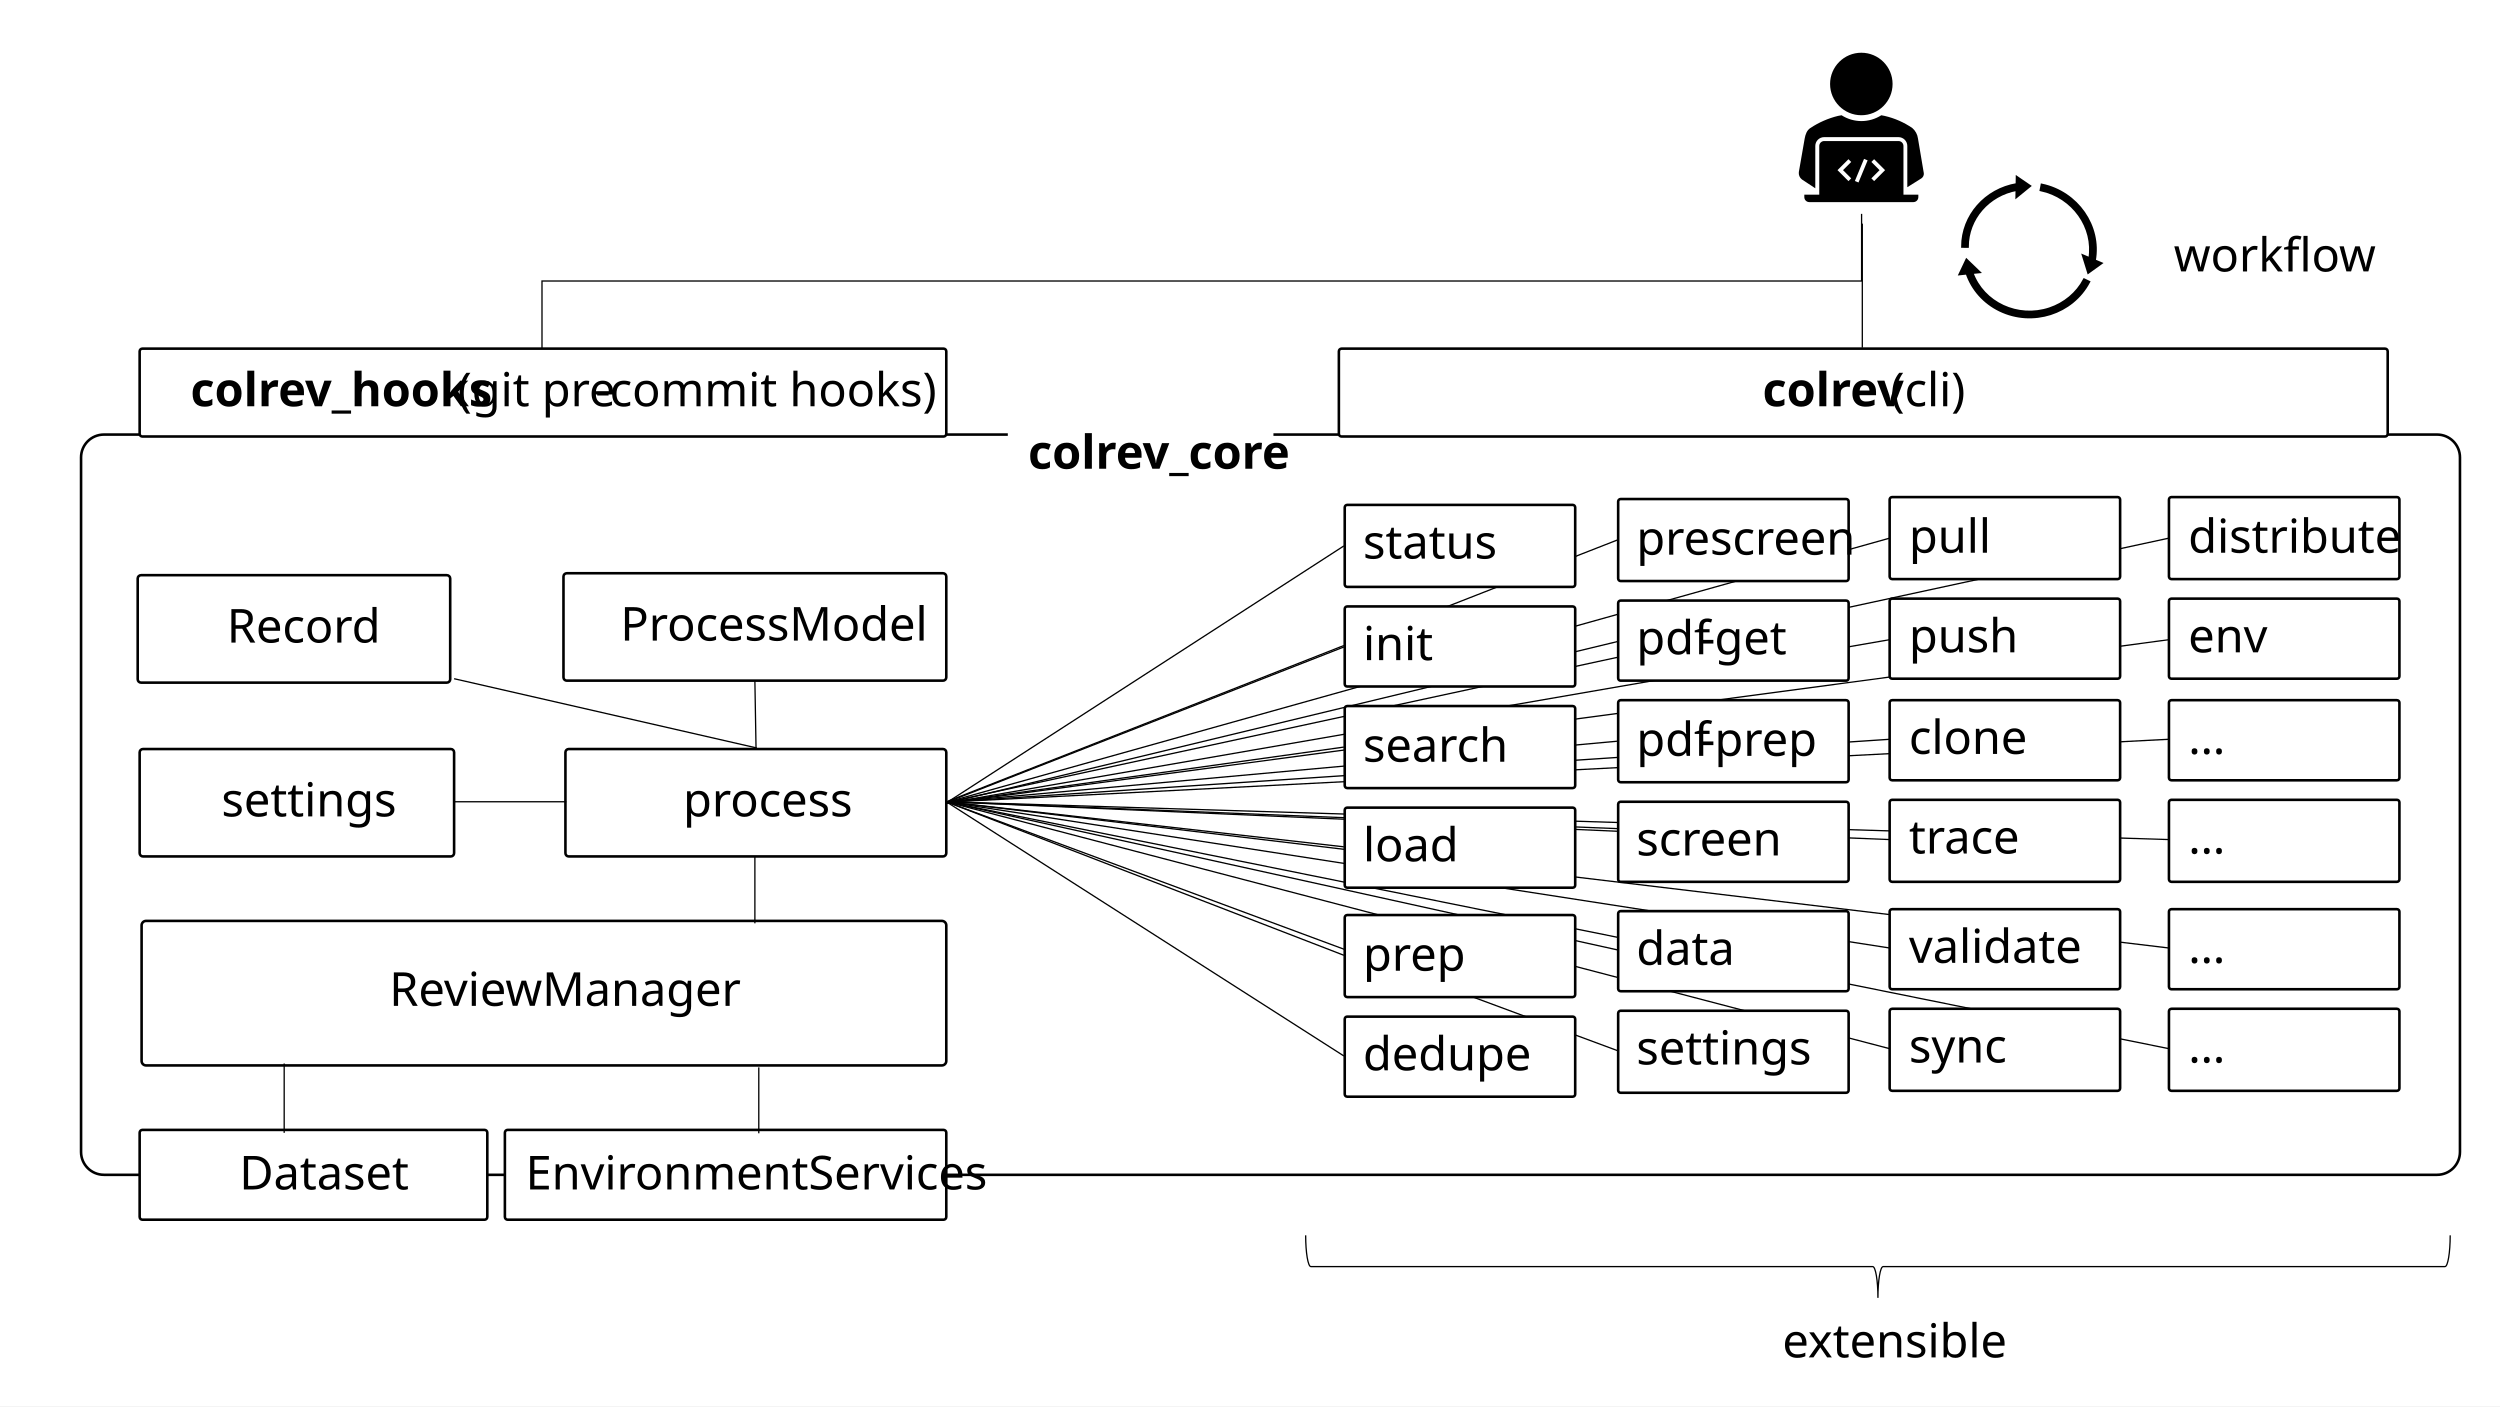
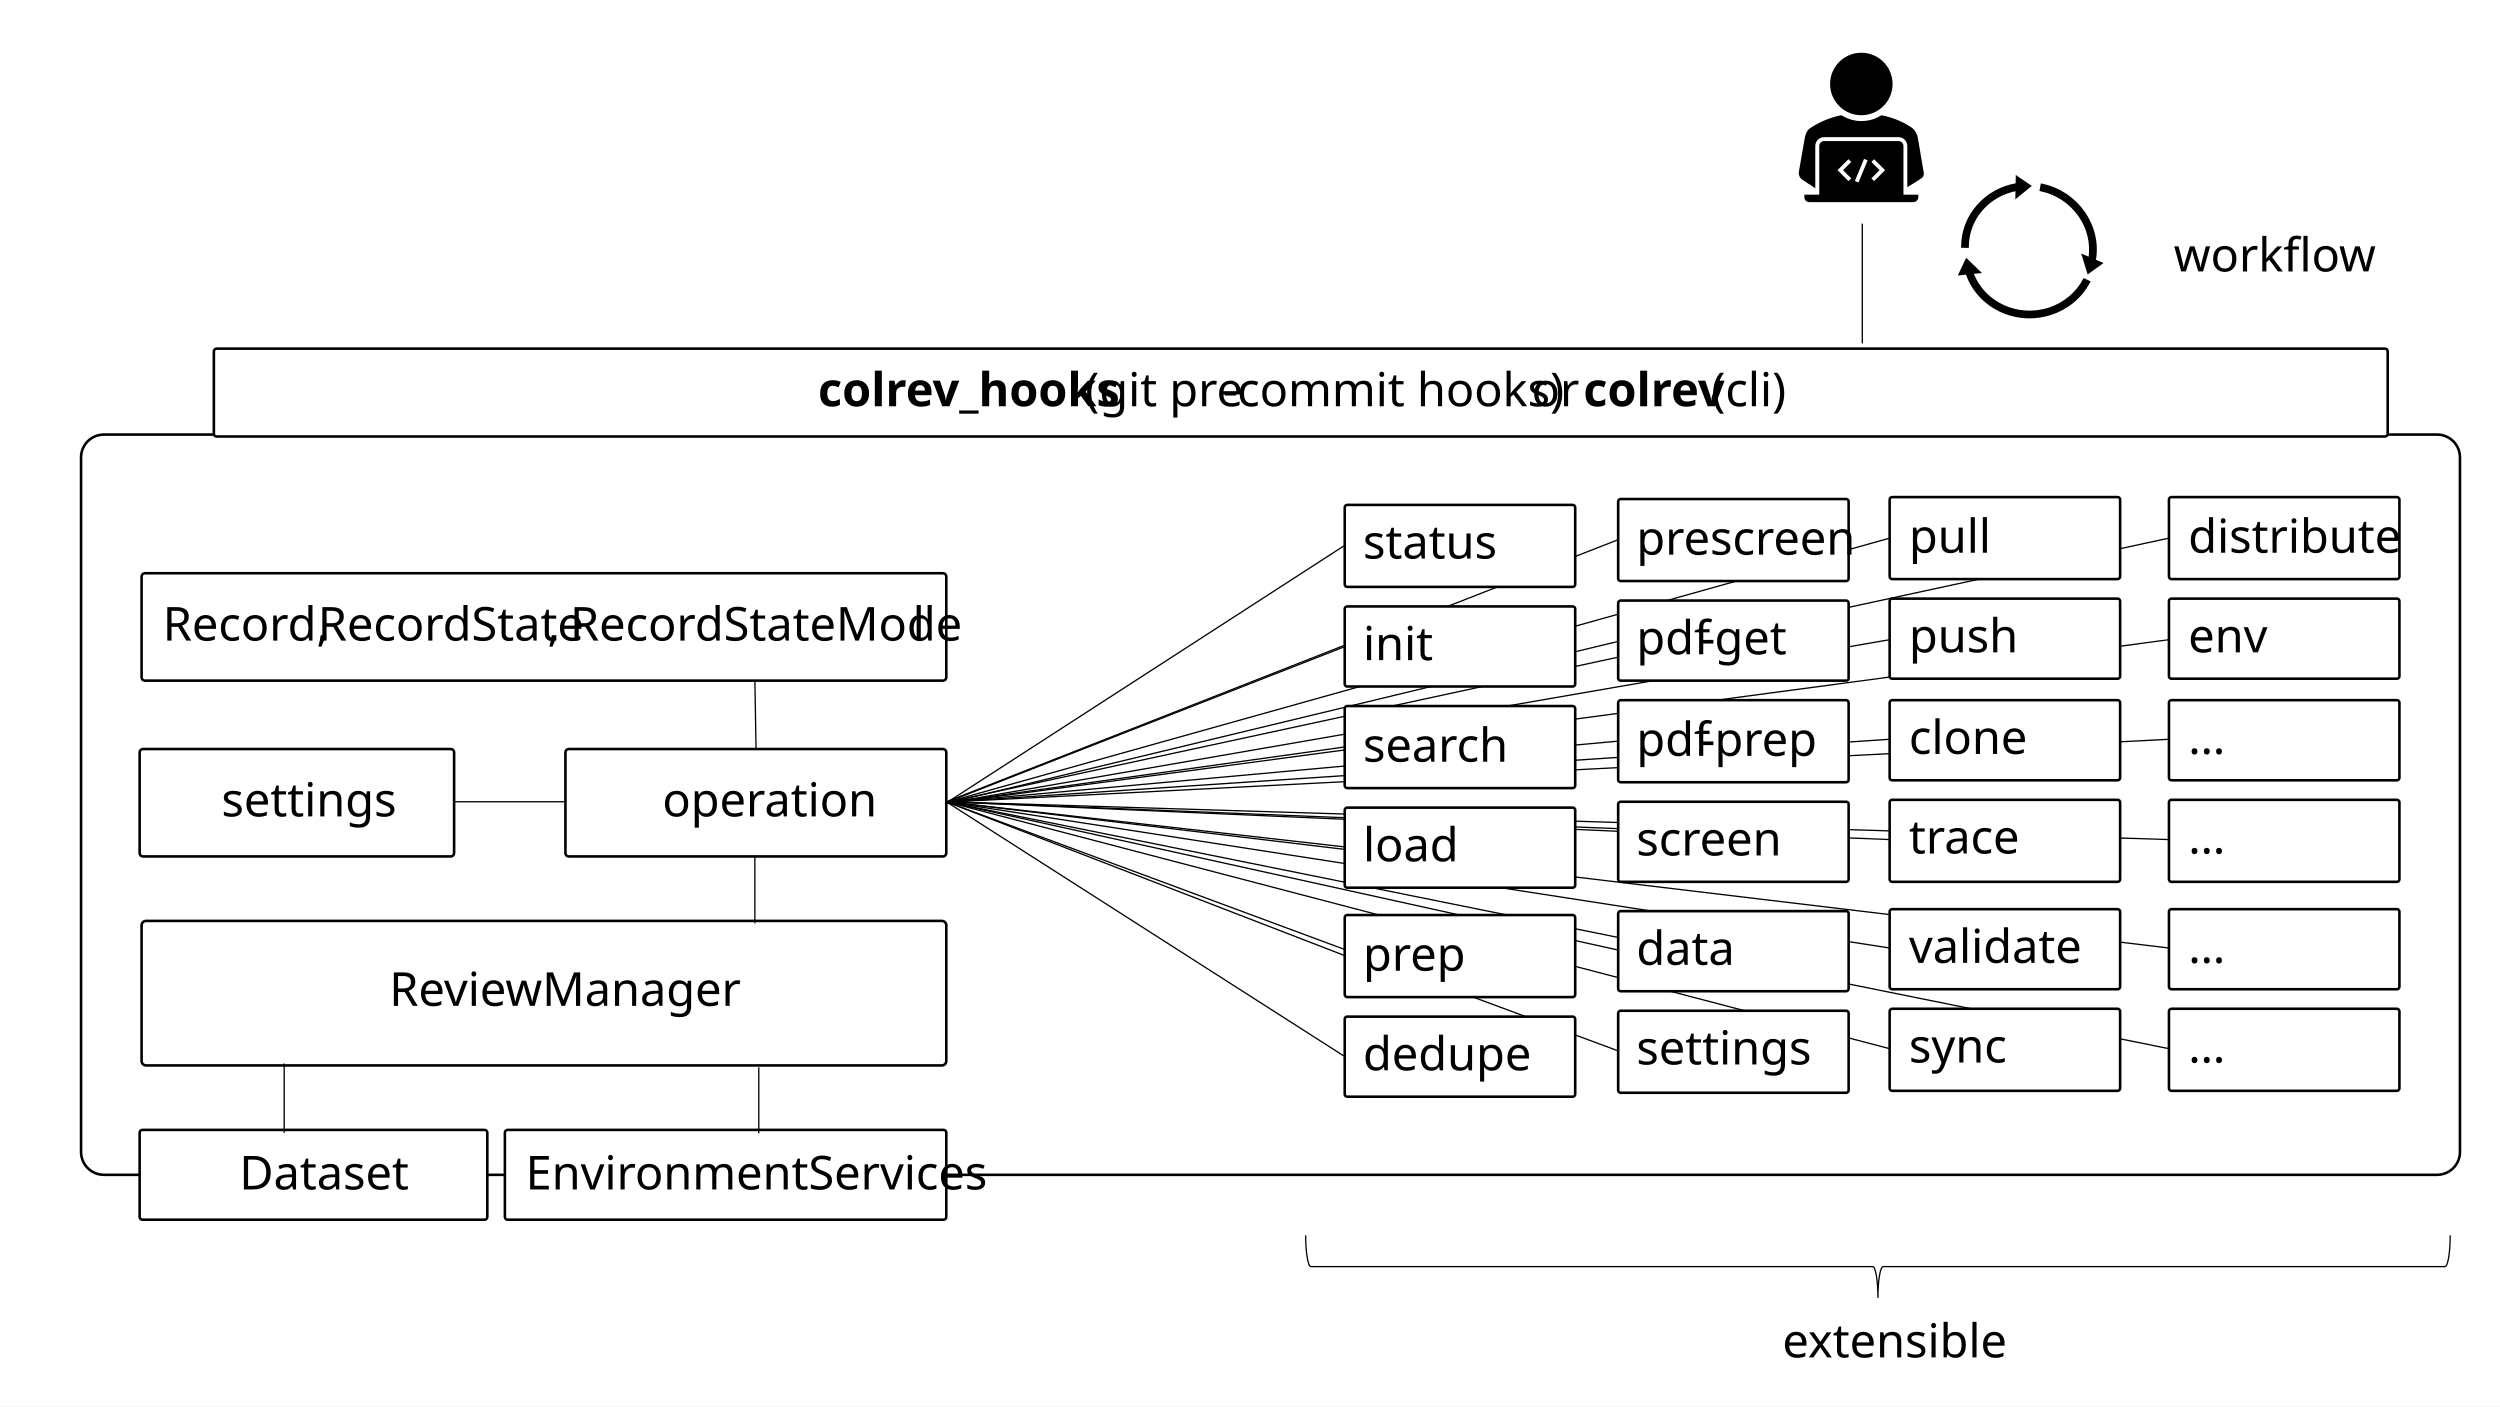
<svg xmlns="http://www.w3.org/2000/svg" width="1280" height="720" overflow="hidden">
  <defs>
    <clipPath id="clip0">
      <rect x="0" y="0" width="1280" height="720" />
    </clipPath>
    <clipPath id="clip1">
      <rect x="905" y="13" width="96" height="96" />
    </clipPath>
    <clipPath id="clip2">
      <rect x="905" y="13" width="96" height="96" />
    </clipPath>
    <clipPath id="clip3">
      <rect x="905" y="13" width="96" height="96" />
    </clipPath>
  </defs>
  <g clip-path="url(#clip0)">
    <rect x="0" y="0" width="1280" height="720" fill="#FFFFFF" />
    <path d="M41.5 234.199C41.5 227.738 46.738 222.5 53.199 222.5L1247.8 222.5C1254.26 222.5 1259.5 227.738 1259.5 234.199L1259.5 589.801C1259.5 596.262 1254.26 601.5 1247.8 601.5L53.199 601.5C46.738 601.5 41.5 596.262 41.5 589.801Z" stroke="#000000" stroke-width="1.333" stroke-miterlimit="8" fill="none" fill-rule="evenodd" />
    <path d="M289.5 385.198C289.5 384.26 290.26 383.5 291.198 383.5L482.802 383.5C483.74 383.5 484.5 384.26 484.5 385.198L484.5 436.802C484.5 437.74 483.74 438.5 482.802 438.5L291.198 438.5C290.26 438.5 289.5 437.74 289.5 436.802Z" stroke="#000000" stroke-width="1.333" stroke-miterlimit="8" fill="none" fill-rule="evenodd" />
-     <text font-family="Calibri,Calibri_MSFontService,sans-serif" font-weight="400" font-size="24" transform="translate(349.728 418)">process</text>
+     <text font-family="Calibri,Calibri_MSFontService,sans-serif" font-weight="400" font-size="24" transform="translate(339.141 418)">operation</text>
    <path d="M71.5 385.198C71.5 384.26 72.26 383.5 73.198 383.5L230.802 383.5C231.74 383.5 232.5 384.26 232.5 385.198L232.5 436.802C232.5 437.74 231.74 438.5 230.802 438.5L73.198 438.5C72.26 438.5 71.5 437.74 71.5 436.802Z" stroke="#000000" stroke-width="1.333" stroke-miterlimit="8" fill="none" fill-rule="evenodd" />
    <text font-family="Calibri,Calibri_MSFontService,sans-serif" font-weight="400" font-size="24" transform="translate(113.379 418)">settings</text>
    <path d="M72.5 473.784C72.5 472.523 73.523 471.5 74.784 471.5L482.216 471.5C483.477 471.5 484.5 472.523 484.5 473.784L484.5 543.216C484.5 544.477 483.477 545.5 482.216 545.5L74.784 545.5C73.523 545.5 72.5 544.477 72.5 543.216Z" stroke="#000000" stroke-width="1.333" stroke-miterlimit="8" fill="none" fill-rule="evenodd" />
    <text font-family="Calibri,Calibri_MSFontService,sans-serif" font-weight="400" font-size="24" transform="translate(199.321 515)">ReviewManager</text>
-     <path d="M685.5 179.889C685.5 179.122 686.122 178.5 686.889 178.5L1221.11 178.5C1221.88 178.5 1222.5 179.122 1222.5 179.889L1222.5 222.111C1222.5 222.878 1221.88 223.5 1221.11 223.5L686.889 223.5C686.122 223.5 685.5 222.878 685.5 222.111Z" stroke="#000000" stroke-width="1.333" stroke-miterlimit="8" fill="#FFFFFF" fill-rule="evenodd" />
-     <text font-family="Calibri,Calibri_MSFontService,sans-serif" font-weight="700" font-size="24" transform="translate(902.438 208)">colrev<tspan font-weight="400" font-size="24" x="65.493" y="0">(cli)</tspan>
-     </text>
-     <path d="M71.5 179.889C71.5 179.122 72.122 178.5 72.889 178.5L483.111 178.5C483.878 178.5 484.5 179.122 484.5 179.889L484.5 222.111C484.5 222.878 483.878 223.5 483.111 223.5L72.889 223.5C72.122 223.5 71.5 222.878 71.5 222.111Z" stroke="#000000" stroke-width="1.333" stroke-miterlimit="8" fill="#FFFFFF" fill-rule="evenodd" />
-     <text font-family="Calibri,Calibri_MSFontService,sans-serif" font-weight="700" font-size="24" transform="translate(97.5467 208)">colrev_hooks <tspan font-weight="400" font-size="24" x="136.793" y="0">(git pre</tspan>
-       <tspan font-weight="400" font-size="24" x="207.267" y="0">-</tspan>
-       <tspan font-weight="400" font-size="24" x="214.6" y="0">commit hooks)</tspan>
-     </text>
+     <path d="M109.5 179.889C109.5 179.122 110.122 178.5 110.889 178.5L1221.11 178.5C1221.88 178.5 1222.5 179.122 1222.5 179.889L1222.5 222.111C1222.5 222.878 1221.88 223.5 1221.11 223.5L110.889 223.5C110.122 223.5 109.5 222.878 109.5 222.111Z" stroke="#000000" stroke-width="1.333" stroke-miterlimit="8" fill="#FFFFFF" fill-rule="evenodd" />
+     <text font-family="Calibri,Calibri_MSFontService,sans-serif" font-weight="700" font-size="24" transform="translate(418.845 208)">colrev_hooks</text>
+     <text font-family="Calibri,Calibri_MSFontService,sans-serif" font-weight="400" font-size="24" transform="translate(555.638 208)">(git pre</text>
+     <text font-family="Calibri,Calibri_MSFontService,sans-serif" font-weight="400" font-size="24" transform="translate(626.112 208)">-</text>
+     <text font-family="Calibri,Calibri_MSFontService,sans-serif" font-weight="400" font-size="24" transform="translate(633.445 208)">commit hooks)</text>
+     <text font-family="Calibri,Calibri_MSFontService,sans-serif" font-weight="400" font-size="24" transform="translate(784.192 208)">or</text>
+     <text font-family="Calibri,Calibri_MSFontService,sans-serif" font-weight="700" font-size="24" transform="translate(810.692 208)">colrev</text>
+     <text font-family="Calibri,Calibri_MSFontService,sans-serif" font-weight="400" font-size="24" transform="translate(876.185 208)">(cli)</text>
    <path d="M71.5 579.92C71.5 579.136 72.136 578.5 72.92 578.5L248.08 578.5C248.864 578.5 249.5 579.136 249.5 579.92L249.5 623.08C249.5 623.864 248.864 624.5 248.08 624.5L72.92 624.5C72.136 624.5 71.5 623.864 71.5 623.08Z" stroke="#000000" stroke-width="1.333" stroke-miterlimit="8" fill="#FFFFFF" fill-rule="evenodd" />
    <text font-family="Calibri,Calibri_MSFontService,sans-serif" font-weight="400" font-size="24" transform="translate(122.538 609)">Dataset</text>
    <path d="M258.5 579.92C258.5 579.136 259.136 578.5 259.92 578.5L483.08 578.5C483.864 578.5 484.5 579.136 484.5 579.92L484.5 623.08C484.5 623.864 483.864 624.5 483.08 624.5L259.92 624.5C259.136 624.5 258.5 623.864 258.5 623.08Z" stroke="#000000" stroke-width="1.333" stroke-miterlimit="8" fill="#FFFFFF" fill-rule="evenodd" />
    <text font-family="Calibri,Calibri_MSFontService,sans-serif" font-weight="400" font-size="24" transform="translate(269.11 609)">EnvironmentServices</text>
    <g clip-path="url(#clip1)">
      <g clip-path="url(#clip2)">
        <g clip-path="url(#clip3)">
          <path d="M969 43C969 51.837 961.837 59 953 59 944.163 59 937 51.837 937 43 937 34.163 944.163 27 953 27 961.837 27 969 34.163 969 43Z" />
          <path d="M982 70.91C981.727 68.827 980.695 66.918 979.1 65.55 974.828 62.624 970.045 60.525 965 59.36 964.43 59.23 963.83 59.12 963.23 59.01 957.029 62.984 949.081 62.984 942.88 59.01L941.08 59.34C936.03 60.575 931.232 62.676 926.9 65.55 925.12 66.69 924.38 68.81 924 70.91L921 88.1C920.82 89.551 921.422 90.988 922.58 91.88L929.43 96.4 929.43 74.75C929.43 72.243 931.463 70.21 933.97 70.21 933.98 70.21 933.99 70.21 934 70.21L972 70.21C974.507 70.21 976.54 72.243 976.54 74.75L976.54 95.85 983.76 91.32C984.615 90.743 985.089 89.748 985 88.72Z" />
          <path d="M974.57 99.67 974.57 74.75C974.57 73.347 973.433 72.21 972.03 72.21 972.02 72.21 972.01 72.21 972 72.21L934 72.21C932.597 72.21 931.46 73.347 931.46 74.75L931.46 99.67 923.81 99.67 923.81 100.94C923.815 102.34 924.95 103.475 926.35 103.48L979.65 103.48C981.05 103.475 982.185 102.34 982.19 100.94L982.19 99.67ZM947.82 91.32 946.41 92.73 940.8 87.12 946.41 81.51 947.82 82.92 943.63 87.12ZM951.55 93.43 949.7 92.66 954.39 81.34 956.23 82.11ZM959.55 92.73 958.14 91.32 962.33 87.12 958.14 82.92 959.55 81.51 965.16 87.12Z" />
        </g>
      </g>
    </g>
    <text font-family="Calibri,Calibri_MSFontService,sans-serif" font-weight="400" font-size="24" transform="translate(912.596 695)">extensible</text>
-     <path d="M953.5 114.5 953.5 178.04" stroke="#000000" stroke-width="0.667" stroke-miterlimit="8" fill="none" fill-rule="evenodd" />
+     <path d="M953.5 114.5 953.5 175.829" stroke="#000000" stroke-width="0.667" stroke-miterlimit="8" fill="none" fill-rule="evenodd" />
    <path d="M0 0 203.571 131.587" stroke="#000000" stroke-width="0.667" stroke-miterlimit="8" fill="none" fill-rule="evenodd" transform="matrix(-1 0 0 1 688.071 279.5)" />
    <path d="M0 0 203.571 80.031" stroke="#000000" stroke-width="0.667" stroke-miterlimit="8" fill="none" fill-rule="evenodd" transform="matrix(-1 0 0 1 688.071 330.5)" />
    <path d="M0 0 203.571 28.476" stroke="#000000" stroke-width="0.667" stroke-miterlimit="8" fill="none" fill-rule="evenodd" transform="matrix(-1 0 0 1 688.071 382.5)" />
    <path d="M688.071 433.58 484.5 410.5" stroke="#000000" stroke-width="0.667" stroke-miterlimit="8" fill="none" fill-rule="evenodd" />
    <path d="M0 0 57.426 0" stroke="#000000" stroke-width="0.667" stroke-miterlimit="8" fill="none" fill-rule="evenodd" transform="matrix(-1 0 0 1 289.926 410.5)" />
    <path d="M0 0 0 34.238" stroke="#000000" stroke-width="0.667" stroke-miterlimit="8" fill="none" fill-rule="evenodd" transform="matrix(-1 0 0 1 386.5 438.5)" />
    <path d="M145.5 544.5 145.5 580.017" stroke="#000000" stroke-width="0.667" stroke-miterlimit="8" fill="none" fill-rule="evenodd" />
    <path d="M388.5 546.5 388.5 580.246" stroke="#000000" stroke-width="0.667" stroke-miterlimit="8" fill="none" fill-rule="evenodd" />
    <path d="M1045.44 94.685C1063.57 98.53 1075.59 115.808 1072.39 133.42L1075.67 134.811 1069.25 139.436 1066.63 130.982 1069.91 132.372C1072.49 116.333 1061.43 100.777 1044.95 97.254Z" stroke="#000000" stroke-width="1.333" stroke-miterlimit="8" fill-rule="evenodd" />
    <path d="M1004.75 126.219C1004.8 110.487 1016.55 97.097 1032.66 94.406L1032.72 90.831 1039.17 95.241 1032.55 100.641 1032.61 97.068C1017.98 99.738 1007.41 111.952 1007.37 126.24Z" stroke="#000000" stroke-width="1.333" stroke-miterlimit="8" fill-rule="evenodd" />
    <path d="M1069.48 144.354C1061.02 160.432 1040.64 166.935 1023.96 158.878 1015.91 154.988 1009.81 148.158 1007.04 139.907L1003.49 140.275 1006.88 133.123 1013.26 139.263 1009.71 139.63C1015.32 155.247 1033.09 163.49 1049.42 158.042 1057.09 155.481 1063.44 150.164 1067.12 143.216Z" stroke="#000000" stroke-width="1.333" stroke-miterlimit="8" fill-rule="evenodd" />
    <text font-family="Calibri,Calibri_MSFontService,sans-serif" font-weight="400" font-size="24" transform="translate(1112.96 139)">workflow</text>
    <path d="M0 0 343.527 134.369" stroke="#000000" stroke-width="0.667" stroke-miterlimit="8" fill="none" fill-rule="evenodd" transform="matrix(-1 0 0 1 828.027 276.5)" />
    <path d="M0 0 343.527 82.814" stroke="#000000" stroke-width="0.667" stroke-miterlimit="8" fill="none" fill-rule="evenodd" transform="matrix(-1 0 0 1 828.027 328.5)" />
    <path d="M0 0 343.527 31.258" stroke="#000000" stroke-width="0.667" stroke-miterlimit="8" fill="none" fill-rule="evenodd" transform="matrix(-1 0 0 1 828.027 379.5)" />
    <path d="M945.916 430.798 484.5 410.5" stroke="#000000" stroke-width="0.667" stroke-miterlimit="8" fill="none" fill-rule="evenodd" />
    <path d="M0 0 483.088 135.306" stroke="#000000" stroke-width="0.667" stroke-miterlimit="8" fill="none" fill-rule="evenodd" transform="matrix(-1 0 0 1 967.588 275.5)" />
    <path d="M0 0 483.088 83.751" stroke="#000000" stroke-width="0.667" stroke-miterlimit="8" fill="none" fill-rule="evenodd" transform="matrix(-1 0 0 1 967.588 327.5)" />
    <path d="M0 0 483.088 32.195" stroke="#000000" stroke-width="0.667" stroke-miterlimit="8" fill="none" fill-rule="evenodd" transform="matrix(-1 0 0 1 967.588 378.5)" />
    <path d="M967.588 429.861 484.5 410.5" stroke="#000000" stroke-width="0.667" stroke-miterlimit="8" fill="none" fill-rule="evenodd" />
    <path d="M1110.59 429.861 484.5 410.5" stroke="#000000" stroke-width="0.667" stroke-miterlimit="8" fill="none" fill-rule="evenodd" />
    <path d="M688.071 540.666 484.5 410.5" stroke="#000000" stroke-width="0.667" stroke-miterlimit="8" fill="none" fill-rule="evenodd" />
    <path d="M828.027 486.328 484.5 410.5" stroke="#000000" stroke-width="0.667" stroke-miterlimit="8" fill="none" fill-rule="evenodd" />
    <path d="M828.027 537.884 484.5 410.5" stroke="#000000" stroke-width="0.667" stroke-miterlimit="8" fill="none" fill-rule="evenodd" />
    <path d="M967.588 485.391 484.5 410.5" stroke="#000000" stroke-width="0.667" stroke-miterlimit="8" fill="none" fill-rule="evenodd" />
    <path d="M967.588 536.947 484.5 410.5" stroke="#000000" stroke-width="0.667" stroke-miterlimit="8" fill="none" fill-rule="evenodd" />
    <path d="M1254.5 632.5C1254.5 641.337 1253.31 648.5 1251.83 648.5L964.167 648.5C962.694 648.5 961.5 655.663 961.5 664.5 961.5 655.663 960.306 648.5 958.833 648.5L671.167 648.5C669.694 648.5 668.5 641.336 668.5 632.499" stroke="#000000" stroke-width="0.667" stroke-miterlimit="8" fill="none" fill-rule="evenodd" />
    <path d="M0 0 626.088 135.306" stroke="#000000" stroke-width="0.667" stroke-miterlimit="8" fill="none" fill-rule="evenodd" transform="matrix(-1 0 0 1 1110.59 275.5)" />
    <path d="M0 0 626.088 83.751" stroke="#000000" stroke-width="0.667" stroke-miterlimit="8" fill="none" fill-rule="evenodd" transform="matrix(-1 0 0 1 1110.59 327.5)" />
    <path d="M0 0 626.088 32.195" stroke="#000000" stroke-width="0.667" stroke-miterlimit="8" fill="none" fill-rule="evenodd" transform="matrix(-1 0 0 1 1110.59 378.5)" />
    <path d="M1110.59 485.391 484.5 410.5" stroke="#000000" stroke-width="0.667" stroke-miterlimit="8" fill="none" fill-rule="evenodd" />
    <path d="M1110.59 536.947 484.5 410.5" stroke="#000000" stroke-width="0.667" stroke-miterlimit="8" fill="none" fill-rule="evenodd" />
-     <path d="M953.131 109.5 953.131 143.878 277.5 143.878 277.5 178.255" stroke="#000000" stroke-width="0.667" stroke-miterlimit="8" fill="none" fill-rule="evenodd" />
-     <path d="M288.5 295.198C288.5 294.26 289.26 293.5 290.198 293.5L482.802 293.5C483.74 293.5 484.5 294.26 484.5 295.198L484.5 346.802C484.5 347.74 483.74 348.5 482.802 348.5L290.198 348.5C289.26 348.5 288.5 347.74 288.5 346.802Z" stroke="#000000" stroke-width="1.333" stroke-miterlimit="8" fill="none" fill-rule="evenodd" />
-     <text font-family="Calibri,Calibri_MSFontService,sans-serif" font-weight="400" font-size="24" transform="translate(317.64 328)">ProcessModel</text>
    <path d="M386.5 348.5 387.088 383.137" stroke="#000000" stroke-width="0.667" stroke-miterlimit="8" fill="none" fill-rule="evenodd" />
-     <rect x="516" y="214" width="136" height="38" fill="#FFFFFF" />
-     <text font-family="Calibri,Calibri_MSFontService,sans-serif" font-weight="700" font-size="24" transform="translate(526.391 240)">colrev_core</text>
    <path d="M688.071 489.111 484.5 410.5" stroke="#000000" stroke-width="0.667" stroke-miterlimit="8" fill="none" fill-rule="evenodd" />
    <path d="M828.5 256.797C828.5 256.081 829.081 255.5 829.797 255.5L945.203 255.5C945.92 255.5 946.5 256.081 946.5 256.797L946.5 296.204C946.5 296.92 945.92 297.5 945.203 297.5L829.797 297.5C829.081 297.5 828.5 296.92 828.5 296.204Z" stroke="#000000" stroke-width="1.333" stroke-miterlimit="8" fill="#FFFFFF" fill-rule="evenodd" />
    <text font-family="Calibri,Calibri_MSFontService,sans-serif" font-weight="400" font-size="24" transform="translate(837.815 284)">prescreen</text>
    <path d="M828.5 308.766C828.5 308.067 829.067 307.5 829.766 307.5L945.234 307.5C945.933 307.5 946.5 308.067 946.5 308.766L946.5 347.234C946.5 347.933 945.933 348.5 945.234 348.5L829.766 348.5C829.067 348.5 828.5 347.933 828.5 347.234Z" stroke="#000000" stroke-width="1.333" stroke-miterlimit="8" fill="#FFFFFF" fill-rule="evenodd" />
-     <text font-family="Calibri,Calibri_MSFontService,sans-serif" font-weight="400" font-size="24" transform="translate(837.815 335)">pdf<tspan font-size="24" x="32.667" y="0">-</tspan>
-       <tspan font-size="24" x="40" y="0">get</tspan>
-     </text>
+     <text font-family="Calibri,Calibri_MSFontService,sans-serif" font-weight="400" font-size="24" transform="translate(837.815 335)">pdf</text>
+     <text font-family="Calibri,Calibri_MSFontService,sans-serif" font-weight="400" font-size="24" transform="translate(870.481 335)">-</text>
+     <text font-family="Calibri,Calibri_MSFontService,sans-serif" font-weight="400" font-size="24" transform="translate(877.815 335)">get</text>
    <path d="M828.5 359.797C828.5 359.081 829.081 358.5 829.797 358.5L945.203 358.5C945.92 358.5 946.5 359.081 946.5 359.797L946.5 399.204C946.5 399.92 945.92 400.5 945.203 400.5L829.797 400.5C829.081 400.5 828.5 399.92 828.5 399.204Z" stroke="#000000" stroke-width="1.333" stroke-miterlimit="8" fill="#FFFFFF" fill-rule="evenodd" />
-     <text font-family="Calibri,Calibri_MSFontService,sans-serif" font-weight="400" font-size="24" transform="translate(837.815 387)">pdf<tspan font-size="24" x="32.667" y="0">-</tspan>
-       <tspan font-size="24" x="40" y="0">prep</tspan>
-     </text>
+     <text font-family="Calibri,Calibri_MSFontService,sans-serif" font-weight="400" font-size="24" transform="translate(837.815 387)">pdf</text>
+     <text font-family="Calibri,Calibri_MSFontService,sans-serif" font-weight="400" font-size="24" transform="translate(870.481 387)">-</text>
+     <text font-family="Calibri,Calibri_MSFontService,sans-serif" font-weight="400" font-size="24" transform="translate(877.815 387)">prep</text>
    <path d="M967.5 255.797C967.5 255.081 968.081 254.5 968.797 254.5L1084.2 254.5C1084.92 254.5 1085.5 255.081 1085.5 255.797L1085.5 295.204C1085.5 295.92 1084.92 296.5 1084.2 296.5L968.797 296.5C968.081 296.5 967.5 295.92 967.5 295.204Z" stroke="#000000" stroke-width="1.333" stroke-miterlimit="8" fill="#FFFFFF" fill-rule="evenodd" />
    <text font-family="Calibri,Calibri_MSFontService,sans-serif" font-weight="400" font-size="24" transform="translate(977.375 283)">pull</text>
    <path d="M967.5 307.766C967.5 307.067 968.067 306.5 968.766 306.5L1084.23 306.5C1084.93 306.5 1085.5 307.067 1085.5 307.766L1085.5 346.234C1085.5 346.933 1084.93 347.5 1084.23 347.5L968.766 347.5C968.067 347.5 967.5 346.933 967.5 346.234Z" stroke="#000000" stroke-width="1.333" stroke-miterlimit="8" fill="#FFFFFF" fill-rule="evenodd" />
    <text font-family="Calibri,Calibri_MSFontService,sans-serif" font-weight="400" font-size="24" transform="translate(977.375 334)">push</text>
    <path d="M967.5 359.766C967.5 359.067 968.067 358.5 968.766 358.5L1084.23 358.5C1084.93 358.5 1085.5 359.067 1085.5 359.766L1085.5 398.234C1085.5 398.933 1084.93 399.5 1084.23 399.5L968.766 399.5C968.067 399.5 967.5 398.933 967.5 398.234Z" stroke="#000000" stroke-width="1.333" stroke-miterlimit="8" fill="#FFFFFF" fill-rule="evenodd" />
    <text font-family="Calibri,Calibri_MSFontService,sans-serif" font-weight="400" font-size="24" transform="translate(977.375 386)">clone</text>
    <path d="M828.5 467.766C828.5 467.067 829.067 466.5 829.766 466.5L945.234 466.5C945.933 466.5 946.5 467.067 946.5 467.766L946.5 506.234C946.5 506.933 945.933 507.5 945.234 507.5L829.766 507.5C829.067 507.5 828.5 506.933 828.5 506.234Z" stroke="#000000" stroke-width="1.333" stroke-miterlimit="8" fill="#FFFFFF" fill-rule="evenodd" />
    <text font-family="Calibri,Calibri_MSFontService,sans-serif" font-weight="400" font-size="24" transform="translate(837.815 494)">data</text>
    <path d="M828.5 518.797C828.5 518.081 829.081 517.5 829.797 517.5L945.203 517.5C945.92 517.5 946.5 518.081 946.5 518.797L946.5 558.204C946.5 558.92 945.92 559.5 945.203 559.5L829.797 559.5C829.081 559.5 828.5 558.92 828.5 558.204Z" stroke="#000000" stroke-width="1.333" stroke-miterlimit="8" fill="#FFFFFF" fill-rule="evenodd" />
    <text font-family="Calibri,Calibri_MSFontService,sans-serif" font-weight="400" font-size="24" transform="translate(837.815 545)">settings</text>
    <path d="M967.5 466.766C967.5 466.067 968.067 465.5 968.766 465.5L1084.23 465.5C1084.93 465.5 1085.5 466.067 1085.5 466.766L1085.5 505.234C1085.5 505.933 1084.93 506.5 1084.23 506.5L968.766 506.5C968.067 506.5 967.5 505.933 967.5 505.234Z" stroke="#000000" stroke-width="1.333" stroke-miterlimit="8" fill="#FFFFFF" fill-rule="evenodd" />
    <text font-family="Calibri,Calibri_MSFontService,sans-serif" font-weight="400" font-size="24" transform="translate(977.375 493)">validate</text>
    <path d="M967.5 517.797C967.5 517.081 968.081 516.5 968.797 516.5L1084.2 516.5C1084.92 516.5 1085.5 517.081 1085.5 517.797L1085.5 557.204C1085.5 557.92 1084.92 558.5 1084.2 558.5L968.797 558.5C968.081 558.5 967.5 557.92 967.5 557.204Z" stroke="#000000" stroke-width="1.333" stroke-miterlimit="8" fill="#FFFFFF" fill-rule="evenodd" />
    <text font-family="Calibri,Calibri_MSFontService,sans-serif" font-weight="400" font-size="24" transform="translate(977.375 544)">sync</text>
    <path d="M828.5 411.766C828.5 411.067 829.067 410.5 829.766 410.5L945.234 410.5C945.933 410.5 946.5 411.067 946.5 411.766L946.5 450.234C946.5 450.933 945.933 451.5 945.234 451.5L829.766 451.5C829.067 451.5 828.5 450.933 828.5 450.234Z" stroke="#000000" stroke-width="1.333" stroke-miterlimit="8" fill="#FFFFFF" fill-rule="evenodd" />
    <text font-family="Calibri,Calibri_MSFontService,sans-serif" font-weight="400" font-size="24" transform="translate(837.815 438)">screen</text>
    <path d="M967.5 410.797C967.5 410.081 968.081 409.5 968.797 409.5L1084.2 409.5C1084.92 409.5 1085.5 410.081 1085.5 410.797L1085.5 450.204C1085.5 450.92 1084.92 451.5 1084.2 451.5L968.797 451.5C968.081 451.5 967.5 450.92 967.5 450.204Z" stroke="#000000" stroke-width="1.333" stroke-miterlimit="8" fill="#FFFFFF" fill-rule="evenodd" />
    <text font-family="Calibri,Calibri_MSFontService,sans-serif" font-weight="400" font-size="24" transform="translate(977.375 437)">trace</text>
    <path d="M1110.5 255.797C1110.5 255.081 1111.08 254.5 1111.8 254.5L1227.2 254.5C1227.92 254.5 1228.5 255.081 1228.5 255.797L1228.5 295.204C1228.5 295.92 1227.92 296.5 1227.2 296.5L1111.8 296.5C1111.08 296.5 1110.5 295.92 1110.5 295.204Z" stroke="#000000" stroke-width="1.333" stroke-miterlimit="8" fill="#FFFFFF" fill-rule="evenodd" />
    <text font-family="Calibri,Calibri_MSFontService,sans-serif" font-weight="400" font-size="24" transform="translate(1120.38 283)">distribute</text>
    <path d="M1110.5 307.766C1110.5 307.067 1111.07 306.5 1111.77 306.5L1227.23 306.5C1227.93 306.5 1228.5 307.067 1228.5 307.766L1228.5 346.234C1228.5 346.933 1227.93 347.5 1227.23 347.5L1111.77 347.5C1111.07 347.5 1110.5 346.933 1110.5 346.234Z" stroke="#000000" stroke-width="1.333" stroke-miterlimit="8" fill="#FFFFFF" fill-rule="evenodd" />
    <text font-family="Calibri,Calibri_MSFontService,sans-serif" font-weight="400" font-size="24" transform="translate(1120.38 334)">env</text>
    <path d="M1110.5 359.766C1110.5 359.067 1111.07 358.5 1111.77 358.5L1227.23 358.5C1227.93 358.5 1228.5 359.067 1228.5 359.766L1228.5 398.234C1228.5 398.933 1227.93 399.5 1227.23 399.5L1111.77 399.5C1111.07 399.5 1110.5 398.933 1110.5 398.234Z" stroke="#000000" stroke-width="1.333" stroke-miterlimit="8" fill="#FFFFFF" fill-rule="evenodd" />
    <text font-family="Calibri,Calibri_MSFontService,sans-serif" font-weight="400" font-size="24" transform="translate(1120.38 386)">…</text>
    <path d="M1110.5 466.766C1110.5 466.067 1111.07 465.5 1111.77 465.5L1227.23 465.5C1227.93 465.5 1228.5 466.067 1228.5 466.766L1228.5 505.234C1228.5 505.933 1227.93 506.5 1227.23 506.5L1111.77 506.5C1111.07 506.5 1110.5 505.933 1110.5 505.234Z" stroke="#000000" stroke-width="1.333" stroke-miterlimit="8" fill="#FFFFFF" fill-rule="evenodd" />
    <text font-family="Calibri,Calibri_MSFontService,sans-serif" font-weight="400" font-size="24" transform="translate(1120.38 493)">…</text>
    <path d="M1110.5 517.797C1110.5 517.081 1111.08 516.5 1111.8 516.5L1227.2 516.5C1227.92 516.5 1228.5 517.081 1228.5 517.797L1228.5 557.204C1228.5 557.92 1227.92 558.5 1227.2 558.5L1111.8 558.5C1111.08 558.5 1110.5 557.92 1110.5 557.204Z" stroke="#000000" stroke-width="1.333" stroke-miterlimit="8" fill="#FFFFFF" fill-rule="evenodd" />
    <text font-family="Calibri,Calibri_MSFontService,sans-serif" font-weight="400" font-size="24" transform="translate(1120.38 544)">…</text>
    <path d="M1110.5 410.797C1110.5 410.081 1111.08 409.5 1111.8 409.5L1227.2 409.5C1227.92 409.5 1228.5 410.081 1228.5 410.797L1228.5 450.204C1228.5 450.92 1227.92 451.5 1227.2 451.5L1111.8 451.5C1111.08 451.5 1110.5 450.92 1110.5 450.204Z" stroke="#000000" stroke-width="1.333" stroke-miterlimit="8" fill="#FFFFFF" fill-rule="evenodd" />
    <text font-family="Calibri,Calibri_MSFontService,sans-serif" font-weight="400" font-size="24" transform="translate(1120.38 437)">…</text>
    <path d="M688.5 259.797C688.5 259.081 689.081 258.5 689.797 258.5L805.203 258.5C805.92 258.5 806.5 259.081 806.5 259.797L806.5 299.204C806.5 299.92 805.92 300.5 805.203 300.5L689.797 300.5C689.081 300.5 688.5 299.92 688.5 299.204Z" stroke="#000000" stroke-width="1.333" stroke-miterlimit="8" fill="#FFFFFF" fill-rule="evenodd" />
    <text font-family="Calibri,Calibri_MSFontService,sans-serif" font-weight="400" font-size="24" transform="translate(697.858 286)">status</text>
    <path d="M688.5 311.766C688.5 311.067 689.067 310.5 689.766 310.5L805.234 310.5C805.933 310.5 806.5 311.067 806.5 311.766L806.5 350.234C806.5 350.933 805.933 351.5 805.234 351.5L689.766 351.5C689.067 351.5 688.5 350.933 688.5 350.234Z" stroke="#000000" stroke-width="1.333" stroke-miterlimit="8" fill="#FFFFFF" fill-rule="evenodd" />
    <text font-family="Calibri,Calibri_MSFontService,sans-serif" font-weight="400" font-size="24" transform="translate(697.858 338)">init</text>
    <path d="M688.5 362.797C688.5 362.081 689.081 361.5 689.797 361.5L805.203 361.5C805.92 361.5 806.5 362.081 806.5 362.797L806.5 402.204C806.5 402.92 805.92 403.5 805.203 403.5L689.797 403.5C689.081 403.5 688.5 402.92 688.5 402.204Z" stroke="#000000" stroke-width="1.333" stroke-miterlimit="8" fill="#FFFFFF" fill-rule="evenodd" />
    <text font-family="Calibri,Calibri_MSFontService,sans-serif" font-weight="400" font-size="24" transform="translate(697.858 390)">search</text>
    <path d="M688.5 414.766C688.5 414.067 689.067 413.5 689.766 413.5L805.234 413.5C805.933 413.5 806.5 414.067 806.5 414.766L806.5 453.234C806.5 453.933 805.933 454.5 805.234 454.5L689.766 454.5C689.067 454.5 688.5 453.933 688.5 453.234Z" stroke="#000000" stroke-width="1.333" stroke-miterlimit="8" fill="#FFFFFF" fill-rule="evenodd" />
    <text font-family="Calibri,Calibri_MSFontService,sans-serif" font-weight="400" font-size="24" transform="translate(697.858 441)">load</text>
    <path d="M688.5 469.797C688.5 469.081 689.081 468.5 689.797 468.5L805.203 468.5C805.92 468.5 806.5 469.081 806.5 469.797L806.5 509.204C806.5 509.92 805.92 510.5 805.203 510.5L689.797 510.5C689.081 510.5 688.5 509.92 688.5 509.204Z" stroke="#000000" stroke-width="1.333" stroke-miterlimit="8" fill="#FFFFFF" fill-rule="evenodd" />
    <text font-family="Calibri,Calibri_MSFontService,sans-serif" font-weight="400" font-size="24" transform="translate(697.858 497)">prep</text>
    <path d="M688.5 521.766C688.5 521.067 689.067 520.5 689.766 520.5L805.234 520.5C805.933 520.5 806.5 521.067 806.5 521.766L806.5 560.234C806.5 560.933 805.933 561.5 805.234 561.5L689.766 561.5C689.067 561.5 688.5 560.933 688.5 560.234Z" stroke="#000000" stroke-width="1.333" stroke-miterlimit="8" fill="#FFFFFF" fill-rule="evenodd" />
    <text font-family="Calibri,Calibri_MSFontService,sans-serif" font-weight="400" font-size="24" transform="translate(697.858 548)">dedupe</text>
-     <path d="M70.5 296.198C70.5 295.26 71.26 294.5 72.198 294.5L228.802 294.5C229.74 294.5 230.5 295.26 230.5 296.198L230.5 347.802C230.5 348.74 229.74 349.5 228.802 349.5L72.198 349.5C71.26 349.5 70.5 348.74 70.5 347.802Z" stroke="#000000" stroke-width="1.333" stroke-miterlimit="8" fill="none" fill-rule="evenodd" />
-     <text font-family="Calibri,Calibri_MSFontService,sans-serif" font-weight="400" font-size="24" transform="translate(116.145 329)">Record</text>
-     <path d="M232.5 347.5 387.454 382.969" stroke="#000000" stroke-width="0.667" stroke-miterlimit="8" fill="none" fill-rule="evenodd" />
+     <path d="M72.5 295.198C72.5 294.26 73.26 293.5 74.198 293.5L482.802 293.5C483.74 293.5 484.5 294.26 484.5 295.198L484.5 346.802C484.5 347.74 483.74 348.5 482.802 348.5L74.198 348.5C73.26 348.5 72.5 347.74 72.5 346.802Z" stroke="#000000" stroke-width="1.333" stroke-miterlimit="8" fill="none" fill-rule="evenodd" />
+     <text font-family="Calibri,Calibri_MSFontService,sans-serif" font-weight="400" font-size="24" transform="translate(83.3345 328)">Record,</text>
+     <text font-family="Calibri,Calibri_MSFontService,sans-serif" font-weight="400" font-size="24" transform="translate(162.721 328)">RecordState</text>
+     <text font-family="Calibri,Calibri_MSFontService,sans-serif" font-weight="400" font-size="24" transform="translate(280.335 328)">,</text>
+     <text font-family="Calibri,Calibri_MSFontService,sans-serif" font-weight="400" font-size="24" transform="translate(291.835 328)">RecordStateMode</text>
+     <text font-family="Calibri,Calibri_MSFontService,sans-serif" font-weight="400" font-size="24" transform="translate(467.281 328)">l</text>
  </g>
</svg>
